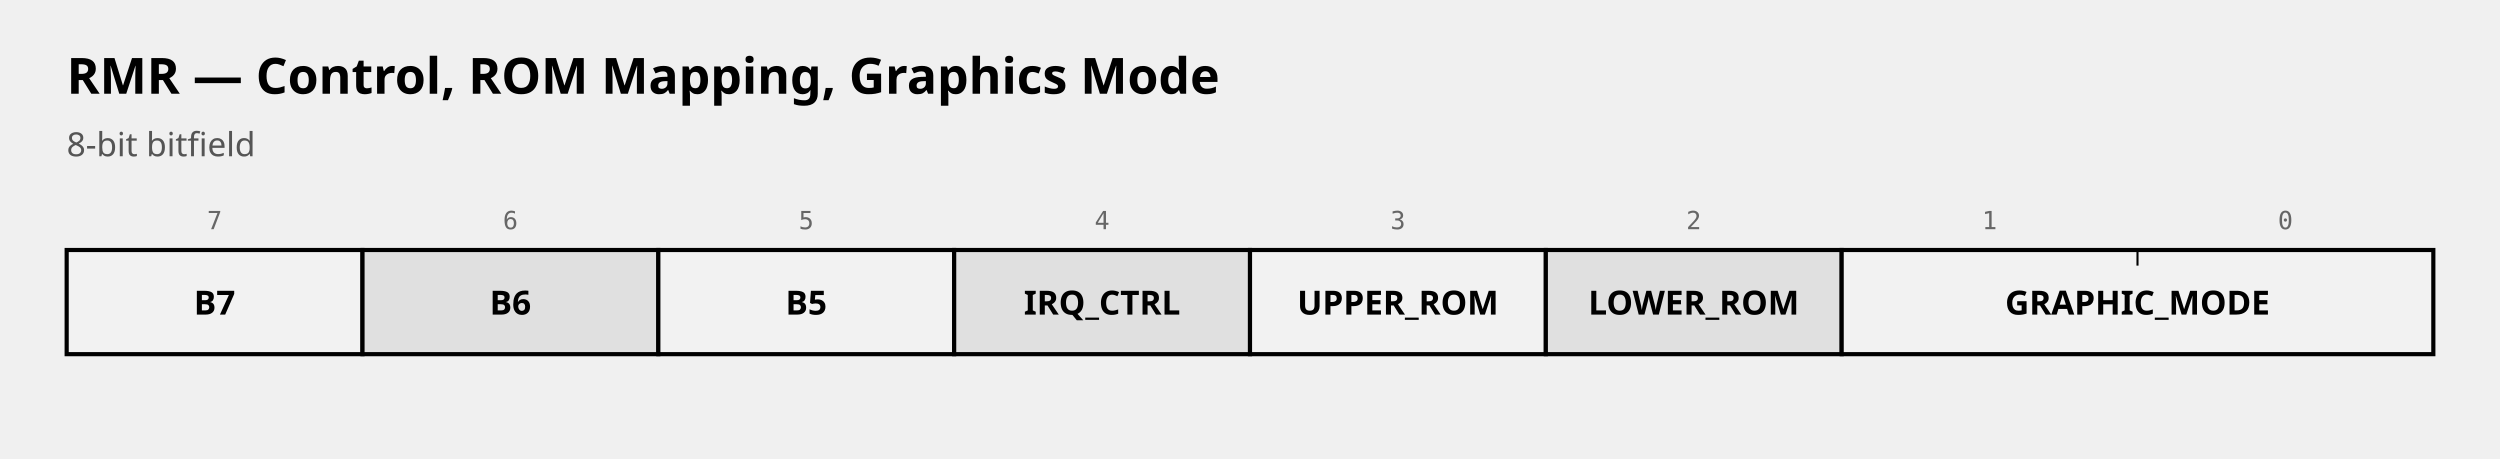
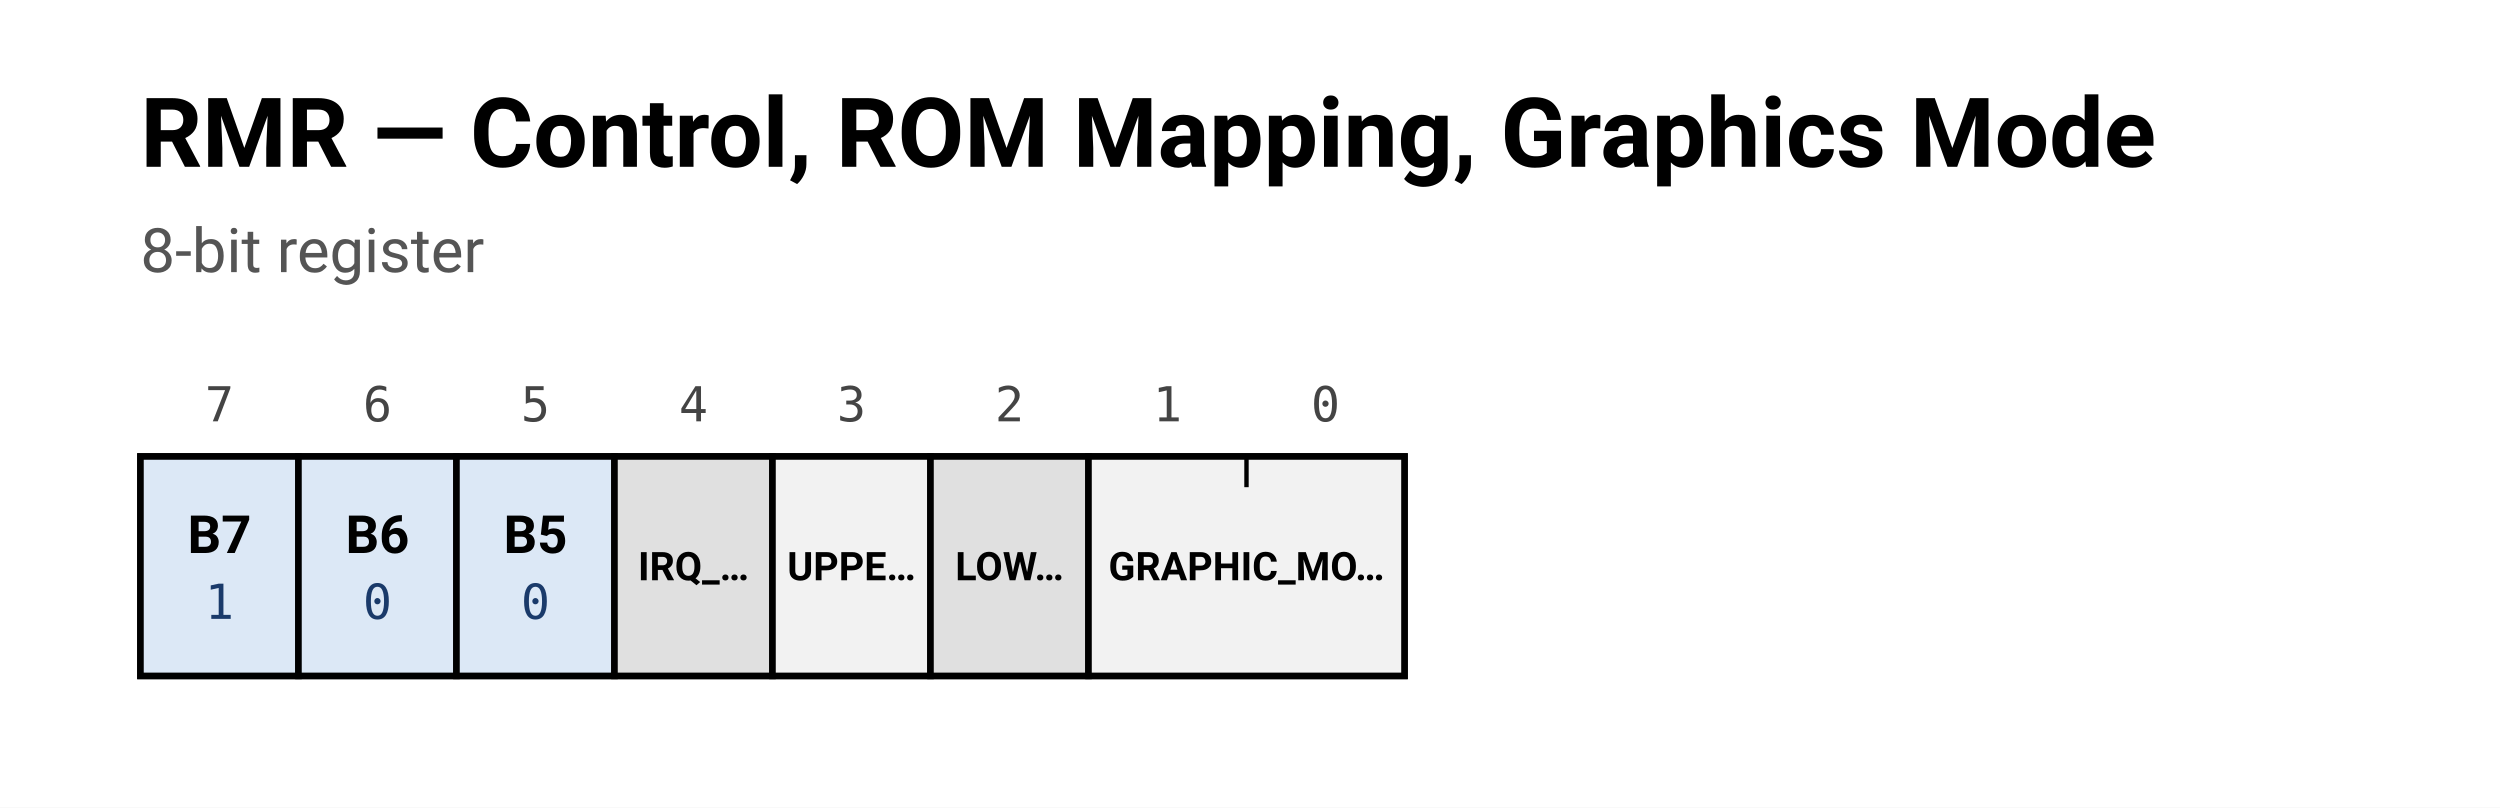
- <svg xmlns="http://www.w3.org/2000/svg" width="1200" height="220" viewBox="0 0 1200 220" style="background: #FFFFFF; font-family: -apple-system, BlinkMacSystemFont, 'Segoe UI', Roboto, Helvetica, Arial, sans-serif;">
-   <text x="32" y="45" style="font: 700 24px sans-serif; fill: #000000;">RMR — Control, ROM Mapping, Graphics Mode</text>
-   <text x="32" y="75" style="font: 16px sans-serif; fill: #555555;">8-bit bitfield</text>
-   <text x="103.0" y="110" text-anchor="middle" style="font: 12px monospace; fill:#666;">7</text>
-   <line x1="32.0" y1="120" x2="32.0" y2="170" stroke="#000000" stroke-dasharray="2,2" stroke-width="1" />
-   <text x="245.0" y="110" text-anchor="middle" style="font: 12px monospace; fill:#666;">6</text>
-   <line x1="174.0" y1="120" x2="174.0" y2="170" stroke="#000000" stroke-dasharray="2,2" stroke-width="1" />
-   <text x="387.0" y="110" text-anchor="middle" style="font: 12px monospace; fill:#666;">5</text>
-   <line x1="316.0" y1="120" x2="316.0" y2="170" stroke="#000000" stroke-dasharray="2,2" stroke-width="1" />
-   <text x="529.0" y="110" text-anchor="middle" style="font: 12px monospace; fill:#666;">4</text>
-   <line x1="458.0" y1="120" x2="458.0" y2="170" stroke="#000000" stroke-dasharray="2,2" stroke-width="1" />
-   <text x="671.0" y="110" text-anchor="middle" style="font: 12px monospace; fill:#666;">3</text>
-   <line x1="600.0" y1="120" x2="600.0" y2="170" stroke="#000000" stroke-dasharray="2,2" stroke-width="1" />
-   <text x="813.0" y="110" text-anchor="middle" style="font: 12px monospace; fill:#666;">2</text>
-   <line x1="742.0" y1="120" x2="742.0" y2="170" stroke="#000000" stroke-dasharray="2,2" stroke-width="1" />
-   <text x="955.0" y="110" text-anchor="middle" style="font: 12px monospace; fill:#666;">1</text>
-   <line x1="884.0" y1="120" x2="884.0" y2="170" stroke="#000000" stroke-dasharray="2,2" stroke-width="1" />
-   <text x="1097.0" y="110" text-anchor="middle" style="font: 12px monospace; fill:#666;">0</text>
-   <line x1="1026.0" y1="120" x2="1026.0" y2="170" stroke="#000000" stroke-dasharray="2,2" stroke-width="1" />
-   <line x1="1168.0" y1="120" x2="1168.0" y2="170" stroke="#000000" stroke-dasharray="2,2" stroke-width="1" />
-   <rect x="32.0" y="120" width="142.0" height="50" fill="#F2F2F2" stroke="#000000" stroke-width="2" />
-   <text x="103.0" y="151.0" text-anchor="middle" style="font: 700 16px sans-serif;">B7</text>
-   <rect x="174.0" y="120" width="142.0" height="50" fill="#E0E0E0" stroke="#000000" stroke-width="2" />
-   <text x="245.0" y="151.0" text-anchor="middle" style="font: 700 16px sans-serif;">B6</text>
-   <rect x="316.0" y="120" width="142.0" height="50" fill="#F2F2F2" stroke="#000000" stroke-width="2" />
-   <text x="387.0" y="151.0" text-anchor="middle" style="font: 700 16px sans-serif;">B5</text>
-   <rect x="458.0" y="120" width="142.0" height="50" fill="#E0E0E0" stroke="#000000" stroke-width="2" />
-   <text x="529.0" y="151.0" text-anchor="middle" style="font: 700 16px sans-serif;">IRQ_CTRL</text>
-   <rect x="600.0" y="120" width="142.0" height="50" fill="#F2F2F2" stroke="#000000" stroke-width="2" />
-   <text x="671.0" y="151.0" text-anchor="middle" style="font: 700 16px sans-serif;">UPPER_ROM</text>
-   <rect x="742.0" y="120" width="142.0" height="50" fill="#E0E0E0" stroke="#000000" stroke-width="2" />
-   <text x="813.0" y="151.0" text-anchor="middle" style="font: 700 16px sans-serif;">LOWER_ROM</text>
-   <rect x="884.0" y="120" width="284.0" height="50" fill="#F2F2F2" stroke="#000000" stroke-width="2" />
-   <text x="1026.0" y="151.0" text-anchor="middle" style="font: 700 16px sans-serif;">GRAPHIC_MODE</text>
-   <line x1="32.0" y1="120" x2="32.0" y2="127.5" stroke="#000000" stroke-width="1" />
-   <line x1="174.0" y1="120" x2="174.0" y2="127.5" stroke="#000000" stroke-width="1" />
-   <line x1="316.0" y1="120" x2="316.0" y2="127.5" stroke="#000000" stroke-width="1" />
-   <line x1="458.0" y1="120" x2="458.0" y2="127.5" stroke="#000000" stroke-width="1" />
-   <line x1="600.0" y1="120" x2="600.0" y2="127.5" stroke="#000000" stroke-width="1" />
-   <line x1="742.0" y1="120" x2="742.0" y2="127.5" stroke="#000000" stroke-width="1" />
-   <line x1="884.0" y1="120" x2="884.0" y2="127.5" stroke="#000000" stroke-width="1" />
-   <line x1="1026.0" y1="120" x2="1026.0" y2="127.5" stroke="#000000" stroke-width="1" />
-   <line x1="1168.0" y1="120" x2="1168.0" y2="127.5" stroke="#000000" stroke-width="1" />
+ <svg xmlns="http://www.w3.org/2000/svg" width="569.6" height="184" viewBox="0 0 569.6 184">
+   <defs>
+     <pattern id="hatch" width="6" height="6" patternUnits="userSpaceOnUse" patternTransform="rotate(45)">
+       <rect width="6" height="6" fill="#FFFFFF" />
+       <line x1="0" y1="0" x2="0" y2="6" stroke="#B0B0B0" stroke-width="2" />
+     </pattern>
+     <pattern id="xpat" width="8" height="8" patternUnits="userSpaceOnUse">
+       <rect width="8" height="8" fill="#FFFFFF" />
+       <path d="M0 0L8 8M8 0L0 8" stroke="#C07070" stroke-width="1" />
+     </pattern>
+     <marker id="arr" viewBox="0 0 10 10" refX="9" refY="5" markerWidth="8" markerHeight="8" orient="auto">
+       <path d="M0 0L10 5L0 10z" fill="#000000" />
+     </marker>
+   </defs>
+   <style>text{font-family:-apple-system,BlinkMacSystemFont,"Segoe UI",Roboto,Helvetica,Arial,sans-serif}.m{font-family:ui-monospace,Menlo,Consolas,"DejaVu Sans Mono",monospace}</style>
+   <rect width="569.6" height="184" fill="#FFFFFF" />
+   <text x="32" y="38" font-size="22" font-weight="700" fill="#000000">RMR — Control, ROM Mapping, Graphics Mode</text>
+   <text x="32" y="62" font-size="14" fill="#555555">8-bit register</text>
+   <text x="50" y="96" font-size="11" text-anchor="middle" fill="#444444" class="m">7</text>
+   <text x="86" y="96" font-size="11" text-anchor="middle" fill="#444444" class="m">6</text>
+   <text x="122" y="96" font-size="11" text-anchor="middle" fill="#444444" class="m">5</text>
+   <text x="158" y="96" font-size="11" text-anchor="middle" fill="#444444" class="m">4</text>
+   <text x="194" y="96" font-size="11" text-anchor="middle" fill="#444444" class="m">3</text>
+   <text x="230" y="96" font-size="11" text-anchor="middle" fill="#444444" class="m">2</text>
+   <text x="266" y="96" font-size="11" text-anchor="middle" fill="#444444" class="m">1</text>
+   <text x="302" y="96" font-size="11" text-anchor="middle" fill="#444444" class="m">0</text>
+   <rect x="32" y="104" width="288" height="50" fill="#FFFFFF" stroke="#000000" stroke-width="1.5" />
+   <rect x="32" y="104" width="36" height="50" fill="#DCE8F6" stroke="#000000" stroke-width="1.5" />
+   <text x="50" y="126" font-size="12" text-anchor="middle" fill="#000000" font-weight="700">B7</text>
+   <text x="50" y="141" font-size="11" text-anchor="middle" fill="#1A3A6A" class="m">1</text>
+   <rect x="68" y="104" width="36" height="50" fill="#DCE8F6" stroke="#000000" stroke-width="1.5" />
+   <text x="86" y="126" font-size="12" text-anchor="middle" fill="#000000" font-weight="700">B6</text>
+   <text x="86" y="141" font-size="11" text-anchor="middle" fill="#1A3A6A" class="m">0</text>
+   <rect x="104" y="104" width="36" height="50" fill="#DCE8F6" stroke="#000000" stroke-width="1.5" />
+   <text x="122" y="126" font-size="12" text-anchor="middle" fill="#000000" font-weight="700">B5</text>
+   <text x="122" y="141" font-size="11" text-anchor="middle" fill="#1A3A6A" class="m">0</text>
+   <rect x="140" y="104" width="36" height="50" fill="#E0E0E0" stroke="#000000" stroke-width="1.5" />
+   <text x="158" y="132.2" font-size="9" text-anchor="middle" fill="#000000" font-weight="700">IRQ_…</text>
+   <rect x="176" y="104" width="36" height="50" fill="#F2F2F2" stroke="#000000" stroke-width="1.5" />
+   <text x="194" y="132.2" font-size="9" text-anchor="middle" fill="#000000" font-weight="700">UPPE…</text>
+   <rect x="212" y="104" width="36" height="50" fill="#E0E0E0" stroke="#000000" stroke-width="1.5" />
+   <text x="230" y="132.2" font-size="9" text-anchor="middle" fill="#000000" font-weight="700">LOW…</text>
+   <rect x="248" y="104" width="72" height="50" fill="#F2F2F2" stroke="#000000" stroke-width="1.5" />
+   <text x="284" y="132.2" font-size="9" text-anchor="middle" fill="#000000" font-weight="700">GRAPHIC_MO…</text>
+   <line x1="284" y1="104" x2="284" y2="111" stroke="#000000" stroke-width="1" />
</svg>
